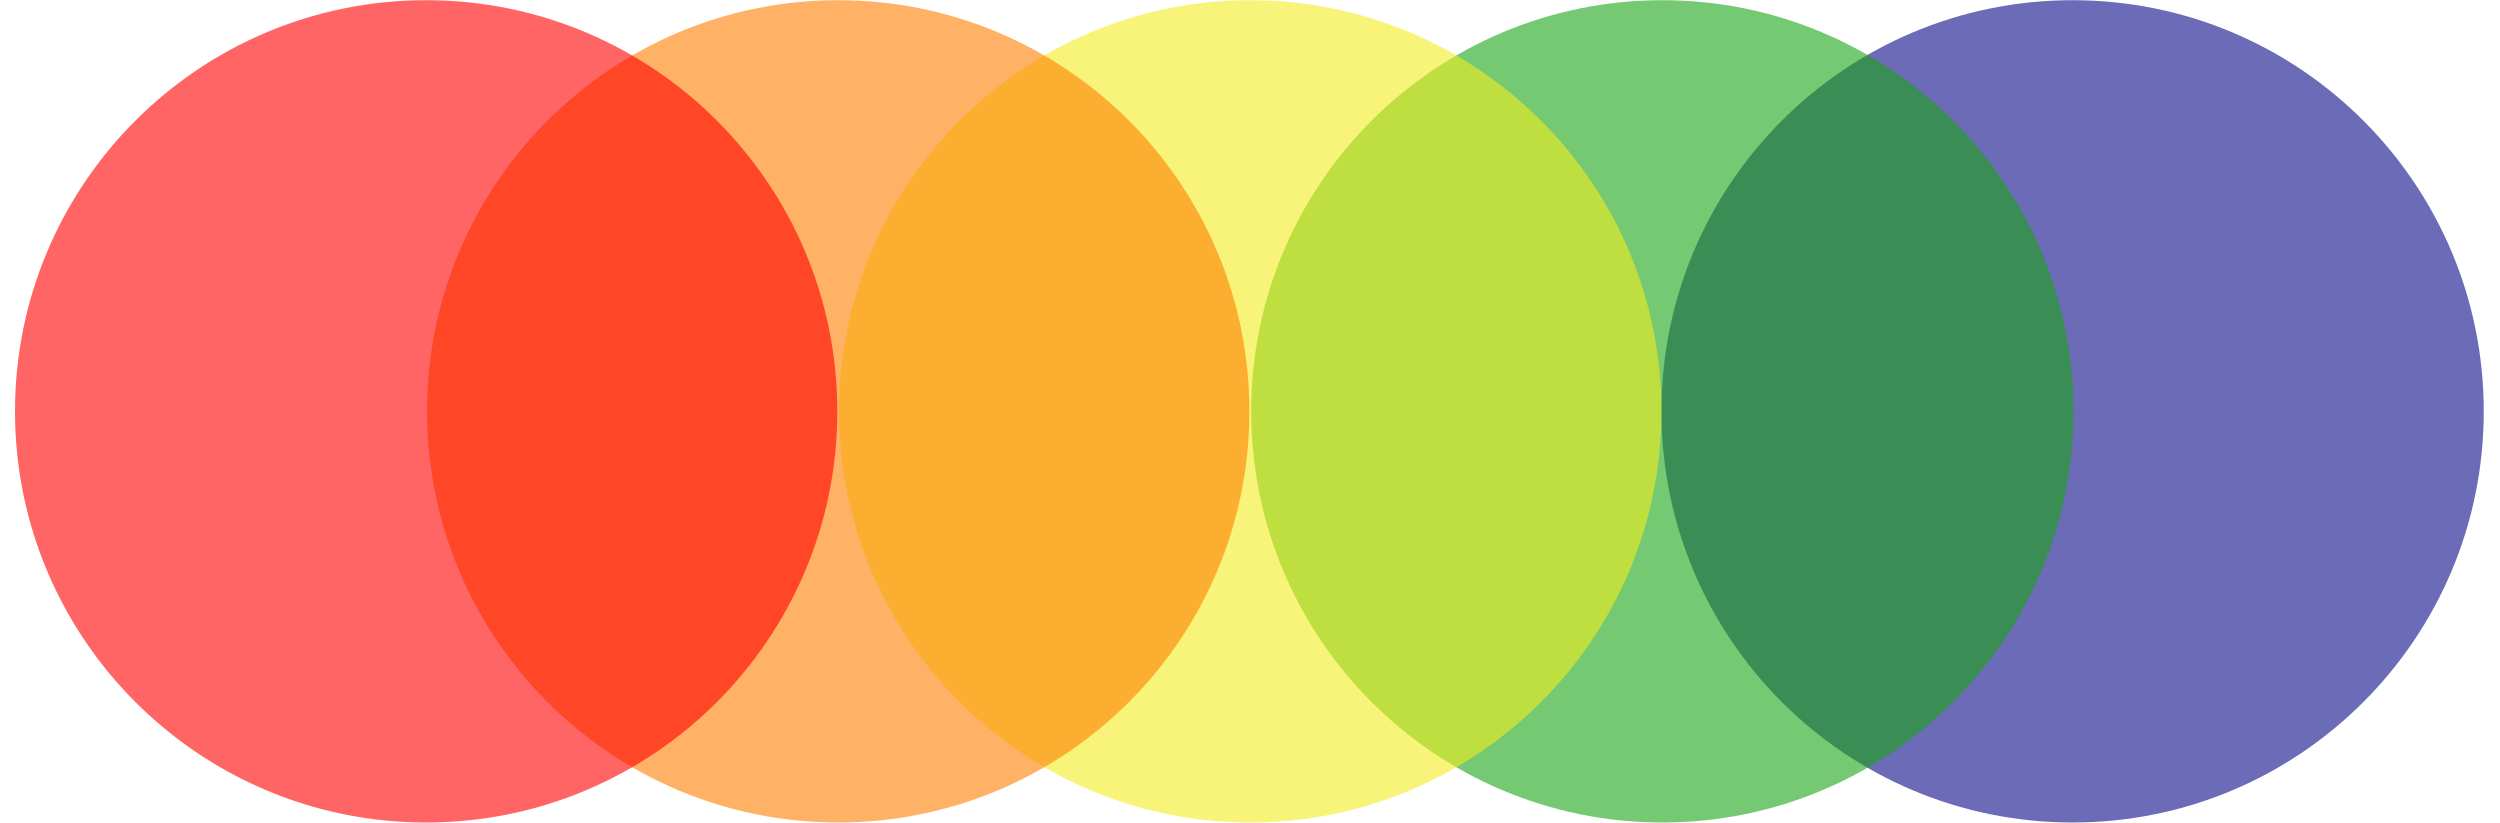
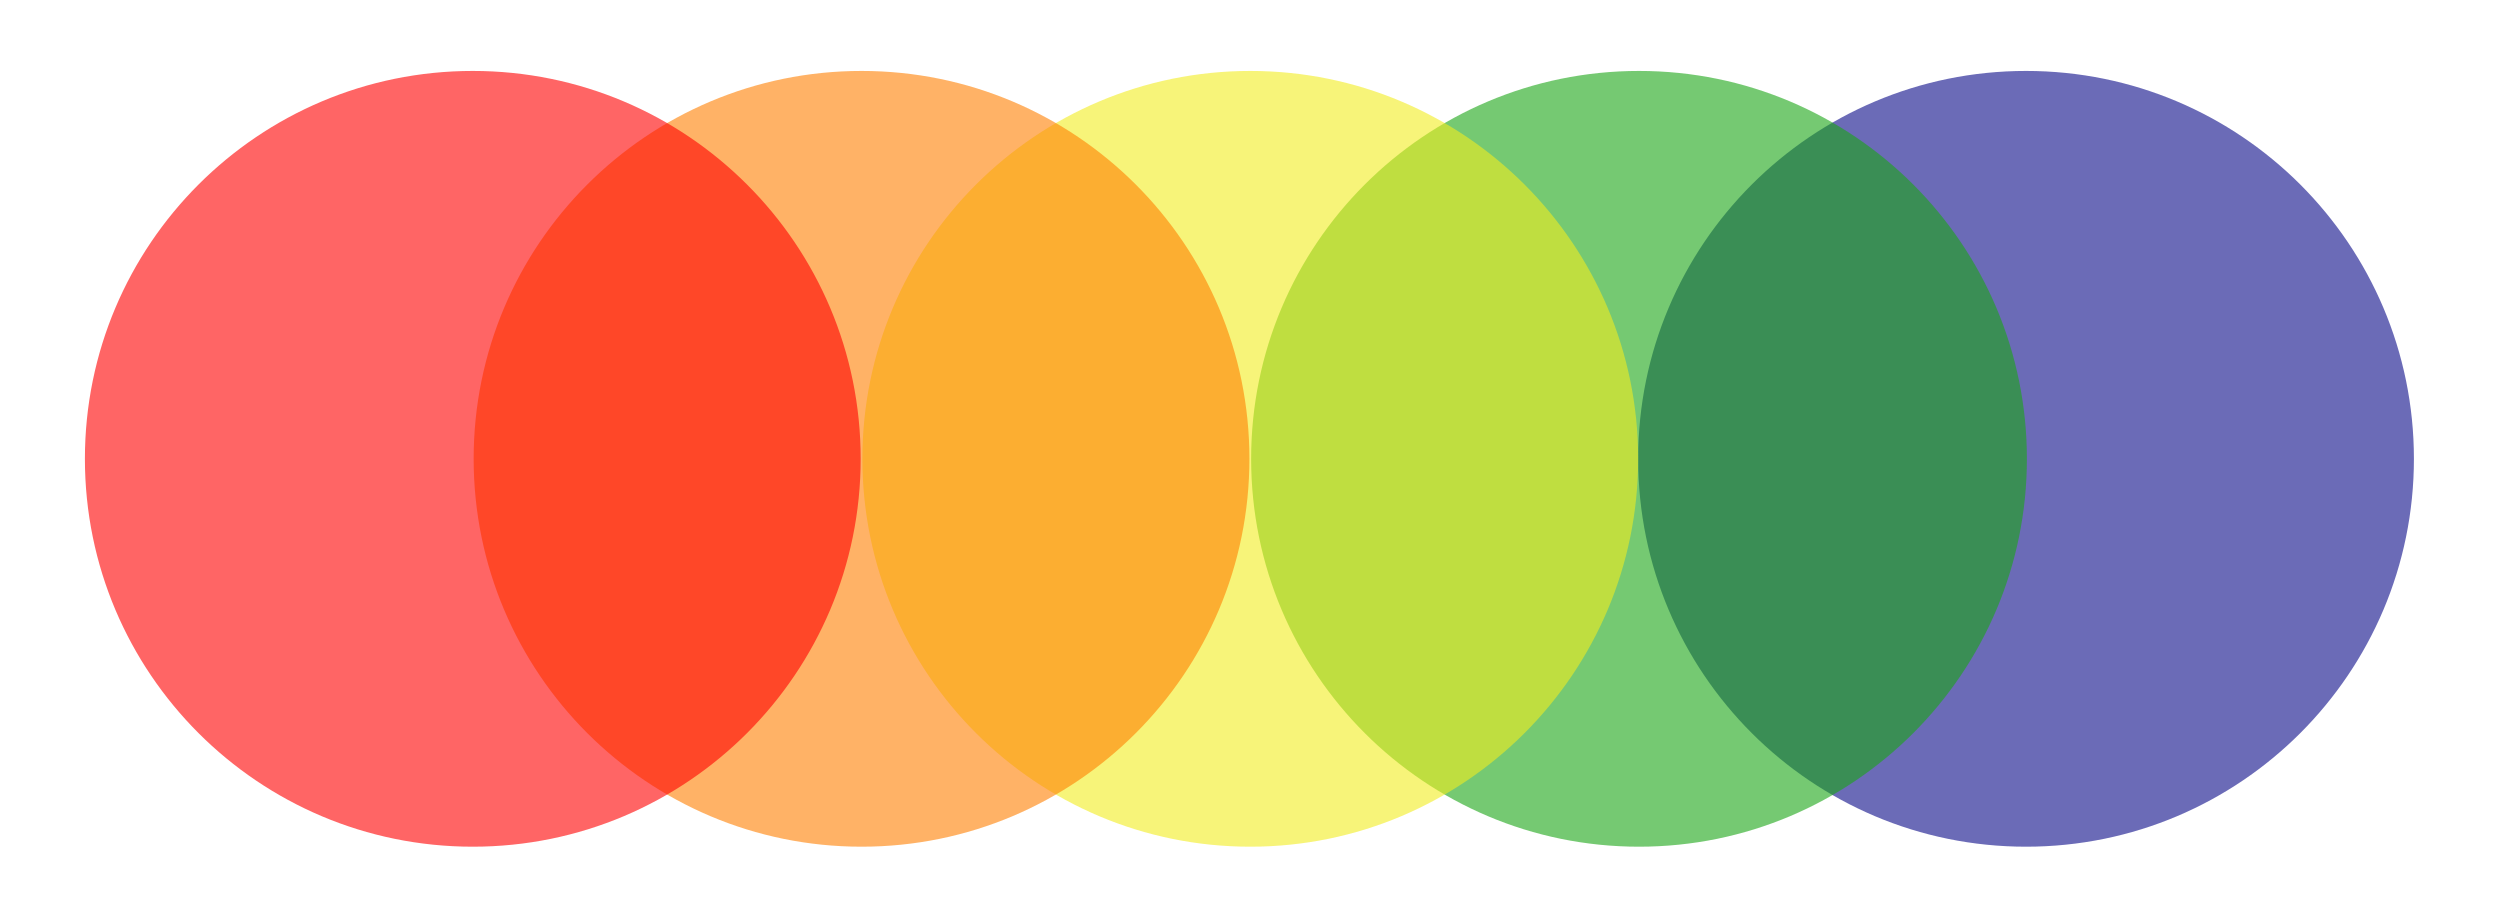
- <svg xmlns="http://www.w3.org/2000/svg" width="2000" height="658" viewBox="0 0 2000 658">
+ <svg xmlns="http://www.w3.org/2000/svg" width="2120" height="778" viewBox="-60 -60 2120 778">
+   <style>
+         .fs-dot {
+             animation: fs-wave 3s ease-in-out infinite;
+         }
+         #Circle { animation-delay: 0s; }
+         #Circle-copy { animation-delay: -0.6s; }
+         #Circle-copy-2 { animation-delay: -1.2s; }
+         #Circle-copy-3 { animation-delay: -1.8s; }
+         #Circle-copy-4 { animation-delay: -2.4s; }
+         @keyframes fs-wave {
+             0%, 100% { transform: translateY(0); }
+             50% { transform: translateY(-50px); }
+         }
+         @media (prefers-reduced-motion: reduce) {
+             .fs-dot { animation: none; }
+         }
+     </style>
  <g id="Group">
-     <path id="Circle-copy-4" fill="#080887" fill-rule="evenodd" stroke="none" opacity="0.599" d="M 1987 329.078 C 1987 147.419 1839.736 0.155 1658.078 0.155 C 1476.419 0.155 1329.155 147.419 1329.155 329.078 C 1329.155 510.736 1476.419 658 1658.078 658 C 1839.736 658 1987 510.736 1987 329.078 Z" />
-     <path id="Circle-copy-3" fill="#19a514" fill-rule="evenodd" stroke="none" opacity="0.599" d="M 1658.81 329.078 C 1658.81 147.419 1511.547 0.155 1329.888 0.155 C 1148.229 0.155 1000.965 147.419 1000.965 329.078 C 1000.965 510.736 1148.229 658 1329.888 658 C 1511.547 658 1658.81 510.736 1658.81 329.078 Z" />
-     <path id="Circle-copy-2" fill="#f2ec1f" fill-rule="evenodd" stroke="none" opacity="0.596" d="M 1329.155 329.078 C 1329.155 147.419 1181.891 0.155 1000.233 0.155 C 818.574 0.155 671.31 147.419 671.31 329.078 C 671.31 510.736 818.574 658 1000.233 658 C 1181.891 658 1329.155 510.736 1329.155 329.078 Z" />
-     <path id="Circle-copy" fill="#ff8001" fill-rule="evenodd" stroke="none" opacity="0.602" d="M 999.5 329.078 C 999.5 147.419 852.236 0.155 670.578 0.155 C 488.919 0.155 341.655 147.419 341.655 329.078 C 341.655 510.736 488.919 658 670.578 658 C 852.236 658 999.5 510.736 999.5 329.078 Z" />
-     <path id="Circle" fill="#ff0000" fill-rule="evenodd" stroke="none" opacity="0.603" d="M 669.845 329.078 C 669.845 147.419 522.581 0.155 340.922 0.155 C 159.264 0.155 12 147.419 12 329.078 C 12 510.736 159.264 658 340.922 658 C 522.581 658 669.845 510.736 669.845 329.078 Z" />
+     <path id="Circle-copy-4" class="fs-dot" fill="#080887" fill-rule="evenodd" stroke="none" opacity="0.599" d="M 1987 329.078 C 1987 147.419 1839.736 0.155 1658.078 0.155 C 1476.419 0.155 1329.155 147.419 1329.155 329.078 C 1329.155 510.736 1476.419 658 1658.078 658 C 1839.736 658 1987 510.736 1987 329.078 Z" />
+     <path id="Circle-copy-3" class="fs-dot" fill="#19a514" fill-rule="evenodd" stroke="none" opacity="0.599" d="M 1658.81 329.078 C 1658.81 147.419 1511.547 0.155 1329.888 0.155 C 1148.229 0.155 1000.965 147.419 1000.965 329.078 C 1000.965 510.736 1148.229 658 1329.888 658 C 1511.547 658 1658.81 510.736 1658.81 329.078 Z" />
+     <path id="Circle-copy-2" class="fs-dot" fill="#f2ec1f" fill-rule="evenodd" stroke="none" opacity="0.596" d="M 1329.155 329.078 C 1329.155 147.419 1181.891 0.155 1000.233 0.155 C 818.574 0.155 671.31 147.419 671.31 329.078 C 671.31 510.736 818.574 658 1000.233 658 C 1181.891 658 1329.155 510.736 1329.155 329.078 Z" />
+     <path id="Circle-copy" class="fs-dot" fill="#ff8001" fill-rule="evenodd" stroke="none" opacity="0.602" d="M 999.5 329.078 C 999.5 147.419 852.236 0.155 670.578 0.155 C 488.919 0.155 341.655 147.419 341.655 329.078 C 341.655 510.736 488.919 658 670.578 658 C 852.236 658 999.5 510.736 999.5 329.078 Z" />
+     <path id="Circle" class="fs-dot" fill="#ff0000" fill-rule="evenodd" stroke="none" opacity="0.603" d="M 669.845 329.078 C 669.845 147.419 522.581 0.155 340.922 0.155 C 159.264 0.155 12 147.419 12 329.078 C 12 510.736 159.264 658 340.922 658 C 522.581 658 669.845 510.736 669.845 329.078 Z" />
  </g>
</svg>
